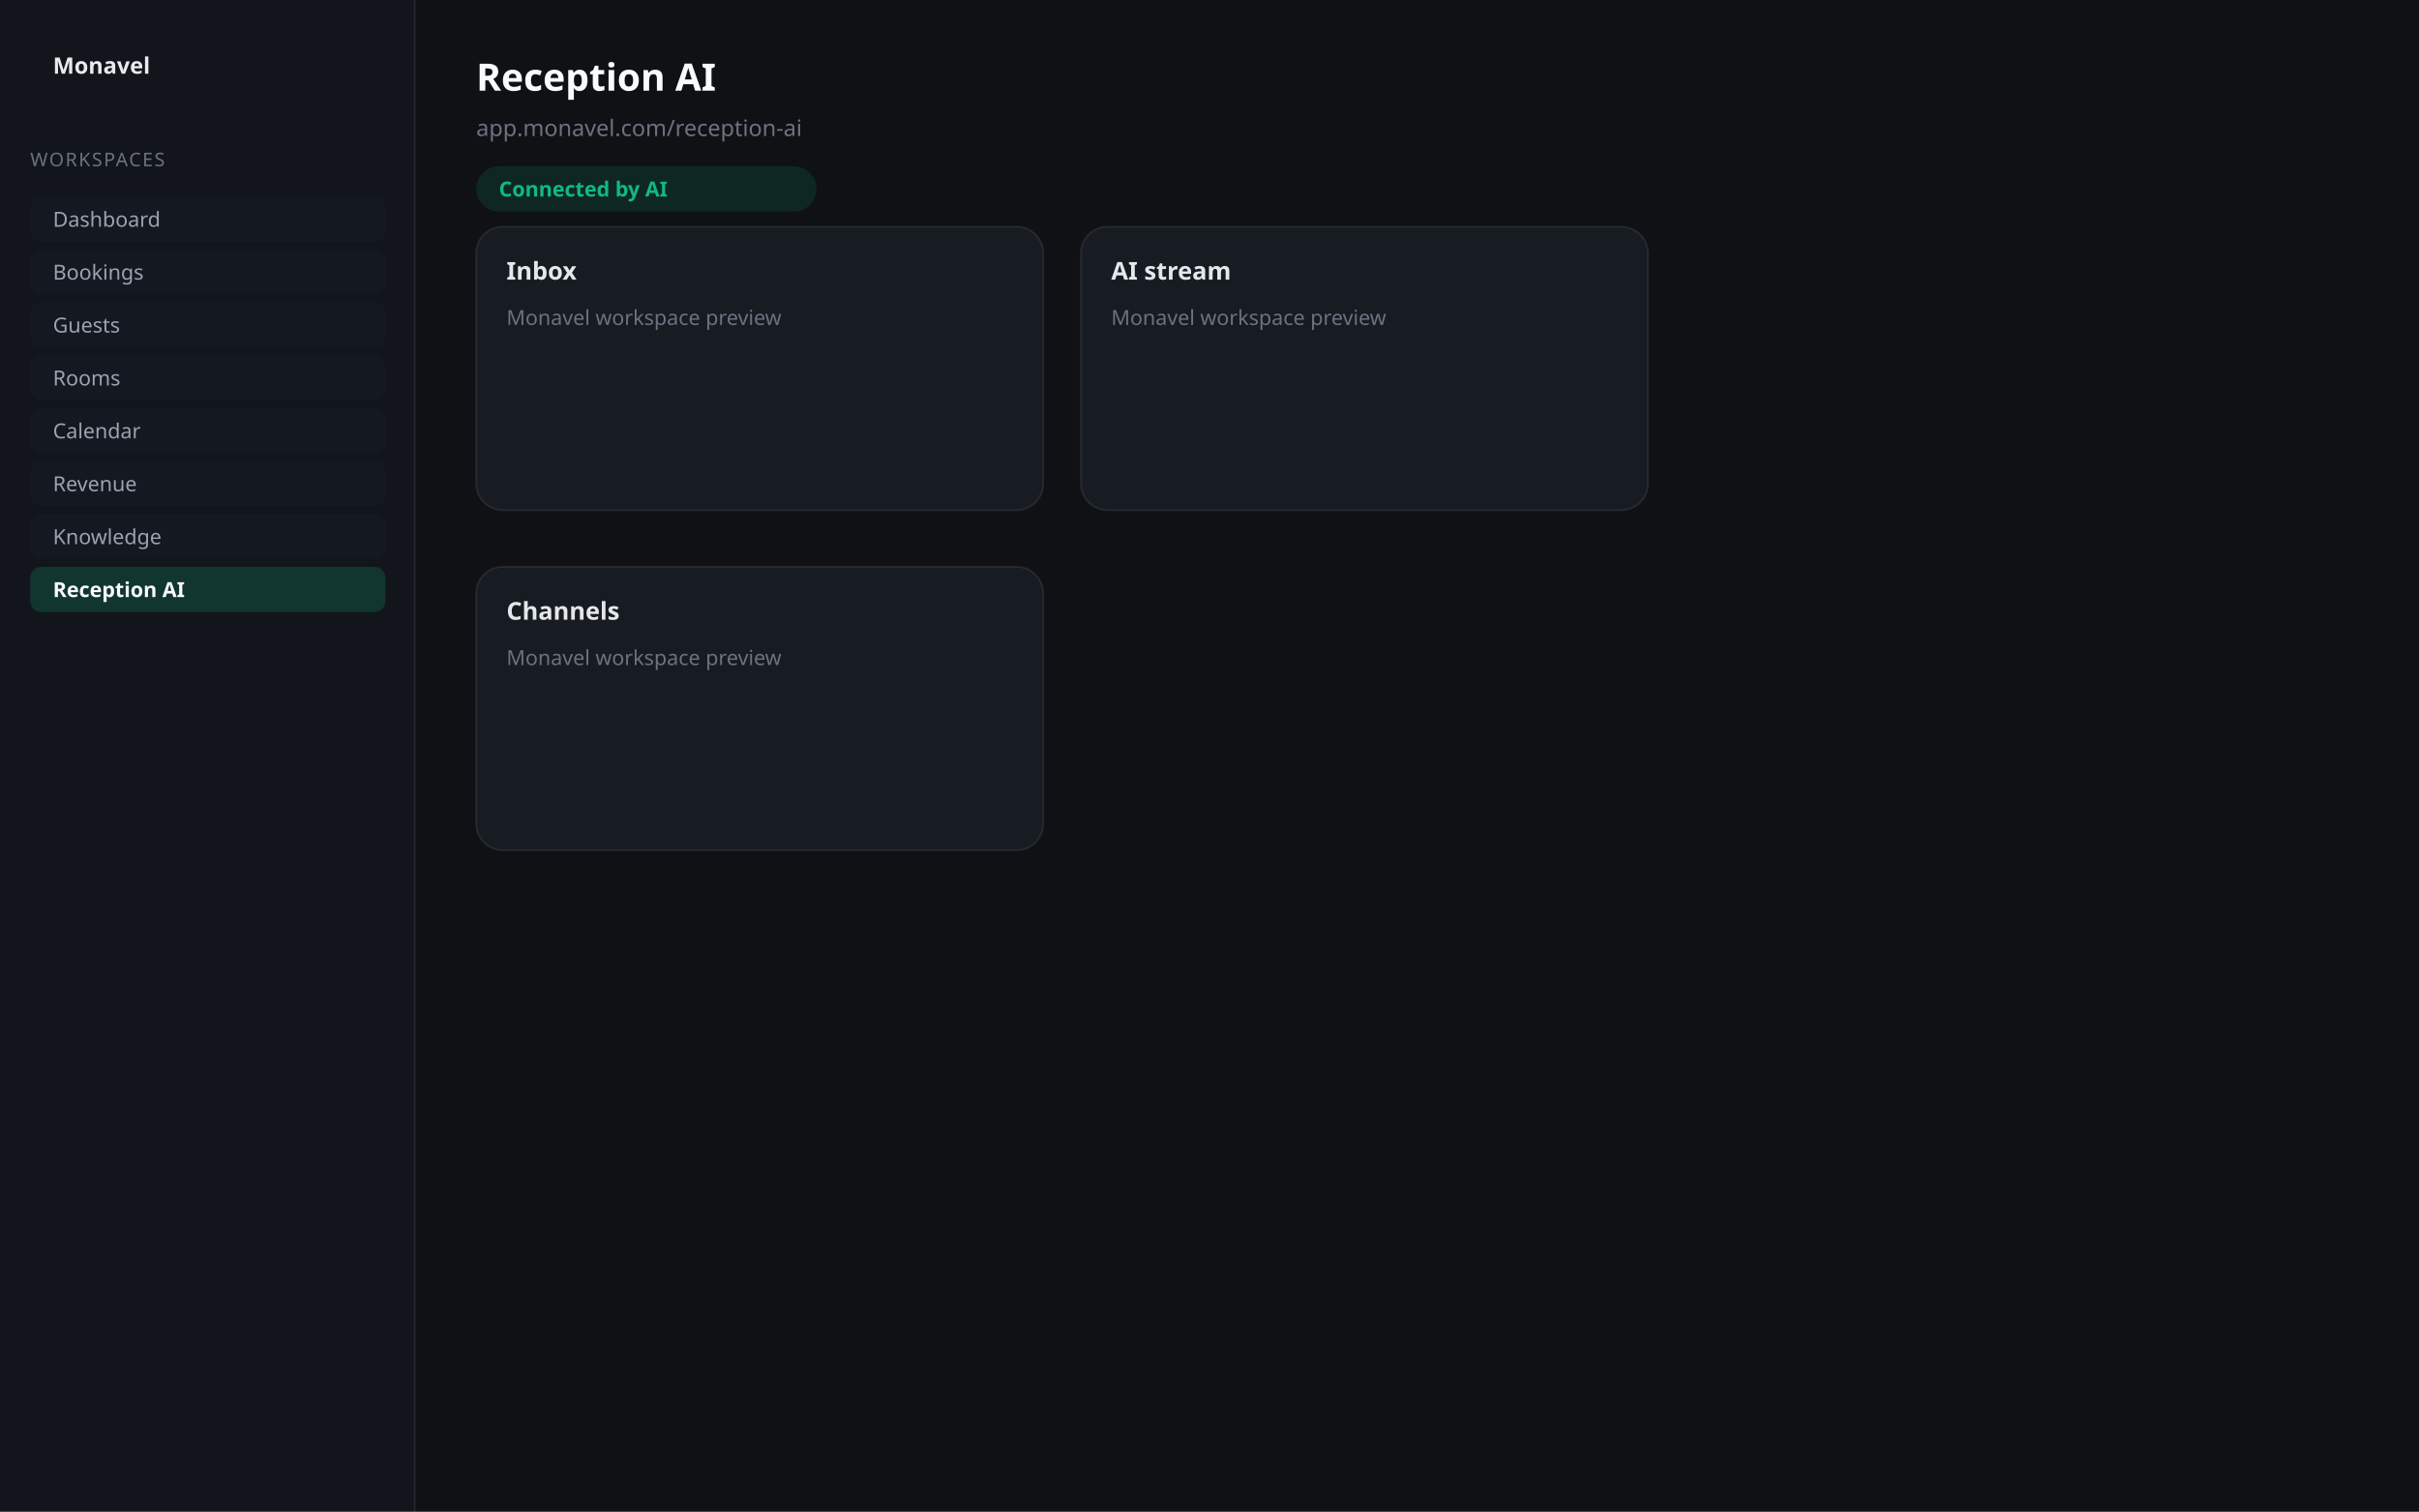
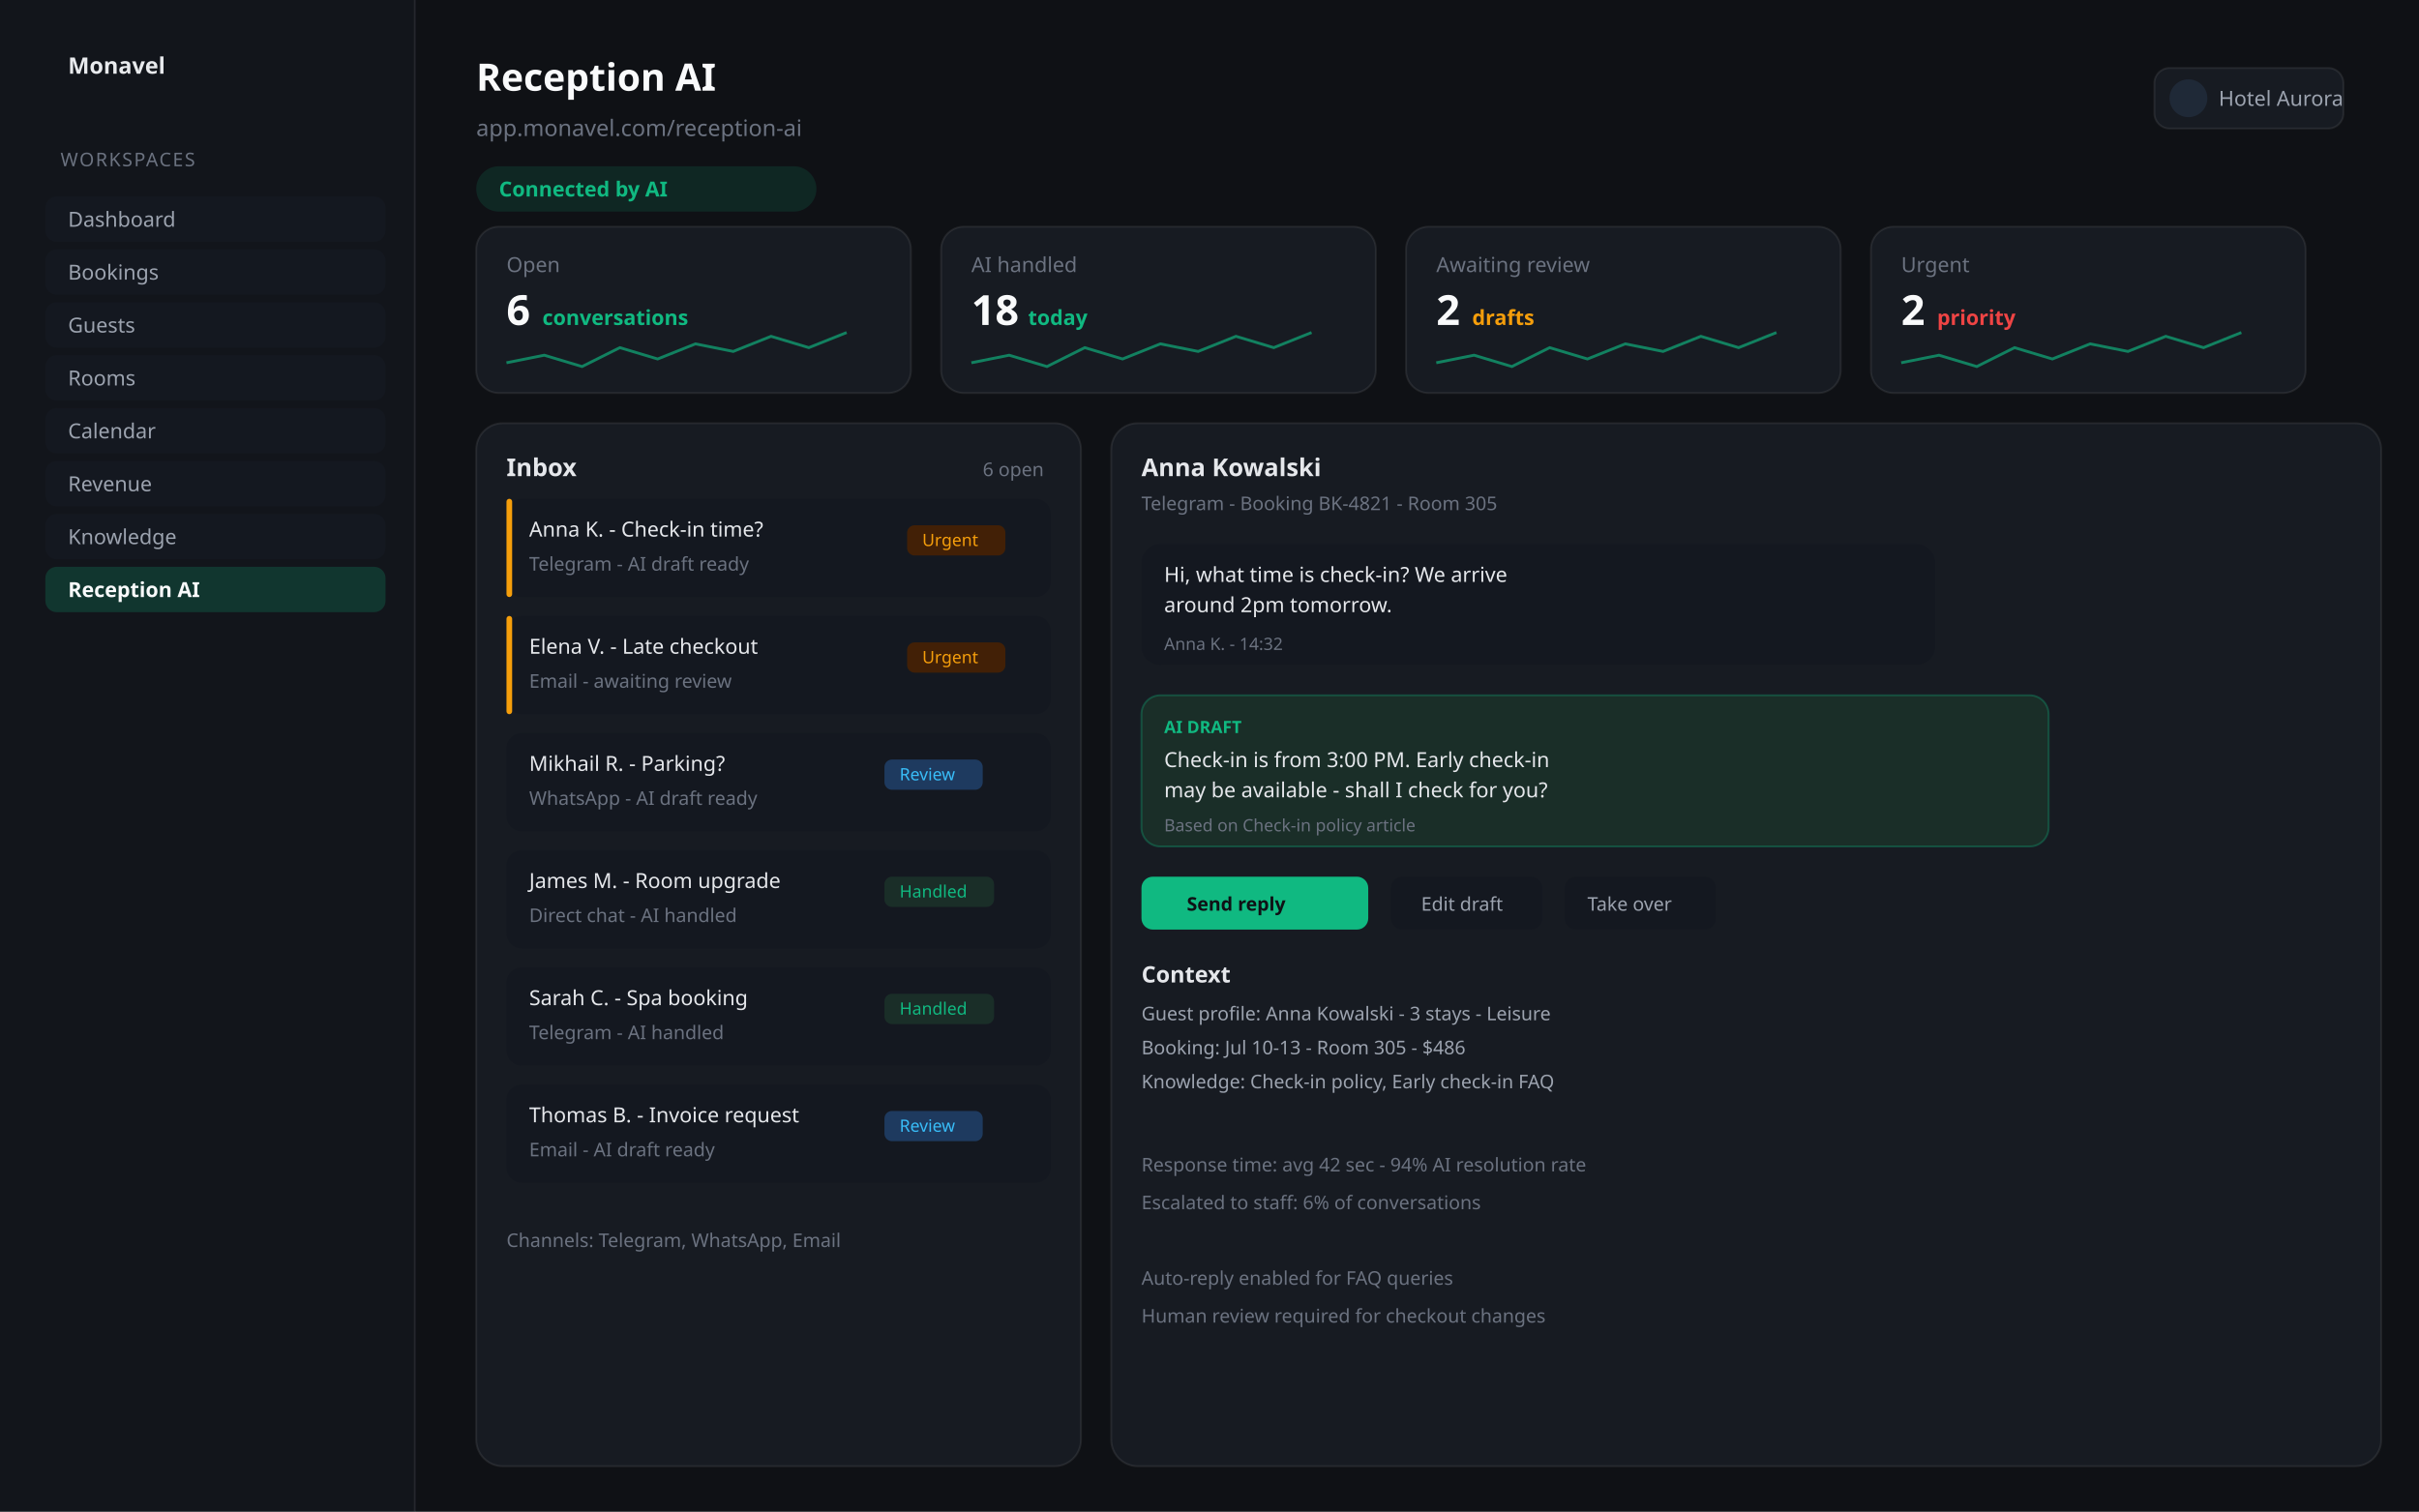
<svg xmlns="http://www.w3.org/2000/svg" width="1280" height="800" viewBox="0 0 1280 800" fill="none">
  <rect width="1280" height="800" fill="#0f1115" />
  <rect x="0" y="0" width="220" height="800" fill="#12151b" />
  <rect x="219" y="0" width="1" height="800" fill="#ffffff" opacity="0.08" />
-   <text x="28" y="39" fill="#e8eaed" font-family="system-ui,sans-serif" font-size="12" font-weight="600">Monavel</text>
-   <text x="16" y="88" fill="#6b7280" font-family="system-ui,sans-serif" font-size="10" letter-spacing="0.08em">WORKSPACES</text>
-   <rect x="16" y="104" width="188" height="24" rx="6" fill="#141820" />
-   <text x="28" y="120" fill="#9ca3af" font-family="system-ui,sans-serif" font-size="11" font-weight="400">Dashboard</text>
-   <rect x="16" y="132" width="188" height="24" rx="6" fill="#141820" />
-   <text x="28" y="148" fill="#9ca3af" font-family="system-ui,sans-serif" font-size="11" font-weight="400">Bookings</text>
-   <rect x="16" y="160" width="188" height="24" rx="6" fill="#141820" />
-   <text x="28" y="176" fill="#9ca3af" font-family="system-ui,sans-serif" font-size="11" font-weight="400">Guests</text>
-   <rect x="16" y="188" width="188" height="24" rx="6" fill="#141820" />
-   <text x="28" y="204" fill="#9ca3af" font-family="system-ui,sans-serif" font-size="11" font-weight="400">Rooms</text>
-   <rect x="16" y="216" width="188" height="24" rx="6" fill="#141820" />
-   <text x="28" y="232" fill="#9ca3af" font-family="system-ui,sans-serif" font-size="11" font-weight="400">Calendar</text>
-   <rect x="16" y="244" width="188" height="24" rx="6" fill="#141820" />
-   <text x="28" y="260" fill="#9ca3af" font-family="system-ui,sans-serif" font-size="11" font-weight="400">Revenue</text>
-   <rect x="16" y="272" width="188" height="24" rx="6" fill="#141820" />
-   <text x="28" y="288" fill="#9ca3af" font-family="system-ui,sans-serif" font-size="11" font-weight="400">Knowledge</text>
-   <rect x="16" y="300" width="188" height="24" rx="6" fill="#10b98133" />
-   <text x="28" y="316" fill="#f9fafb" font-family="system-ui,sans-serif" font-size="11" font-weight="600">Reception AI</text>
+   <text x="36" y="39" fill="#e8eaed" font-family="system-ui,sans-serif" font-size="12" font-weight="600">Monavel</text>
+   <text x="32" y="88" fill="#6b7280" font-family="system-ui,sans-serif" font-size="10" letter-spacing="0.08em">WORKSPACES</text>
+   <rect x="24" y="104" width="180" height="24" rx="6" fill="#141820" />
+   <text x="36" y="120" fill="#9ca3af" font-family="system-ui,sans-serif" font-size="11" font-weight="400">Dashboard</text>
+   <rect x="24" y="132" width="180" height="24" rx="6" fill="#141820" />
+   <text x="36" y="148" fill="#9ca3af" font-family="system-ui,sans-serif" font-size="11" font-weight="400">Bookings</text>
+   <rect x="24" y="160" width="180" height="24" rx="6" fill="#141820" />
+   <text x="36" y="176" fill="#9ca3af" font-family="system-ui,sans-serif" font-size="11" font-weight="400">Guests</text>
+   <rect x="24" y="188" width="180" height="24" rx="6" fill="#141820" />
+   <text x="36" y="204" fill="#9ca3af" font-family="system-ui,sans-serif" font-size="11" font-weight="400">Rooms</text>
+   <rect x="24" y="216" width="180" height="24" rx="6" fill="#141820" />
+   <text x="36" y="232" fill="#9ca3af" font-family="system-ui,sans-serif" font-size="11" font-weight="400">Calendar</text>
+   <rect x="24" y="244" width="180" height="24" rx="6" fill="#141820" />
+   <text x="36" y="260" fill="#9ca3af" font-family="system-ui,sans-serif" font-size="11" font-weight="400">Revenue</text>
+   <rect x="24" y="272" width="180" height="24" rx="6" fill="#141820" />
+   <text x="36" y="288" fill="#9ca3af" font-family="system-ui,sans-serif" font-size="11" font-weight="400">Knowledge</text>
+   <rect x="24" y="300" width="180" height="24" rx="6" fill="#10b98133" />
+   <text x="36" y="316" fill="#f9fafb" font-family="system-ui,sans-serif" font-size="11" font-weight="600">Reception AI</text>
  <rect x="220" y="0" width="1060" height="800" fill="#0f1115" />
  <text x="252" y="48" fill="#f9fafb" font-family="system-ui,sans-serif" font-size="20" font-weight="600">Reception AI</text>
  <text x="252" y="72" fill="#6b7280" font-family="system-ui,sans-serif" font-size="12">app.monavel.com/reception-ai</text>
  <rect x="252" y="88" width="180" height="24" rx="12" fill="#10b98122" />
  <text x="264" y="104" fill="#10b981" font-family="system-ui,sans-serif" font-size="11" font-weight="600">Connected by AI</text>
-   <rect x="252" y="120" width="300" height="150" rx="14" fill="#171b22" stroke="#ffffff" stroke-opacity="0.08" />
-   <text x="268" y="148" fill="#e5e7eb" font-family="system-ui,sans-serif" font-size="13" font-weight="600">Inbox</text>
-   <text x="268" y="172" fill="#6b7280" font-family="system-ui,sans-serif" font-size="11">Monavel workspace preview</text>
-   <rect x="572" y="120" width="300" height="150" rx="14" fill="#171b22" stroke="#ffffff" stroke-opacity="0.08" />
-   <text x="588" y="148" fill="#e5e7eb" font-family="system-ui,sans-serif" font-size="13" font-weight="600">AI stream</text>
-   <text x="588" y="172" fill="#6b7280" font-family="system-ui,sans-serif" font-size="11">Monavel workspace preview</text>
-   <rect x="252" y="300" width="300" height="150" rx="14" fill="#171b22" stroke="#ffffff" stroke-opacity="0.08" />
-   <text x="268" y="328" fill="#e5e7eb" font-family="system-ui,sans-serif" font-size="13" font-weight="600">Channels</text>
-   <text x="268" y="352" fill="#6b7280" font-family="system-ui,sans-serif" font-size="11">Monavel workspace preview</text>
+   <rect x="1140" y="36" width="100" height="32" rx="8" fill="#171b22" stroke="#ffffff" stroke-opacity="0.08" />
+   <circle cx="1158" cy="52" r="10" fill="#1f2937" />
+   <text x="1174" y="56" fill="#9ca3af" font-family="system-ui,sans-serif" font-size="11">Hotel Aurora</text>
+   <rect x="252" y="120" width="230" height="88" rx="12" fill="#171b22" stroke="#ffffff" stroke-opacity="0.08" />
+   <text x="268" y="144" fill="#6b7280" font-family="system-ui,sans-serif" font-size="11">Open</text>
+   <text x="268" y="172" fill="#f9fafb" font-family="system-ui,sans-serif" font-size="22" font-weight="600">6</text>
+   <text x="287" y="172" fill="#10b981" font-family="system-ui,sans-serif" font-size="11" font-weight="600">conversations</text>
+   <polyline points="268,192 288,188 308,194 328,184 348,190 368,182 388,186 408,178 428,184 448,176" fill="none" stroke="#10b981" stroke-width="1.5" stroke-opacity="0.65" />
+   <rect x="498" y="120" width="230" height="88" rx="12" fill="#171b22" stroke="#ffffff" stroke-opacity="0.08" />
+   <text x="514" y="144" fill="#6b7280" font-family="system-ui,sans-serif" font-size="11">AI handled</text>
+   <text x="514" y="172" fill="#f9fafb" font-family="system-ui,sans-serif" font-size="22" font-weight="600">18</text>
+   <text x="544" y="172" fill="#10b981" font-family="system-ui,sans-serif" font-size="11" font-weight="600">today</text>
+   <polyline points="514,192 534,188 554,194 574,184 594,190 614,182 634,186 654,178 674,184 694,176" fill="none" stroke="#10b981" stroke-width="1.5" stroke-opacity="0.65" />
+   <rect x="744" y="120" width="230" height="88" rx="12" fill="#171b22" stroke="#ffffff" stroke-opacity="0.08" />
+   <text x="760" y="144" fill="#6b7280" font-family="system-ui,sans-serif" font-size="11">Awaiting review</text>
+   <text x="760" y="172" fill="#f9fafb" font-family="system-ui,sans-serif" font-size="22" font-weight="600">2</text>
+   <text x="779" y="172" fill="#f59e0b" font-family="system-ui,sans-serif" font-size="11" font-weight="600">drafts</text>
+   <polyline points="760,192 780,188 800,194 820,184 840,190 860,182 880,186 900,178 920,184 940,176" fill="none" stroke="#10b981" stroke-width="1.5" stroke-opacity="0.65" />
+   <rect x="990" y="120" width="230" height="88" rx="12" fill="#171b22" stroke="#ffffff" stroke-opacity="0.08" />
+   <text x="1006" y="144" fill="#6b7280" font-family="system-ui,sans-serif" font-size="11">Urgent</text>
+   <text x="1006" y="172" fill="#f9fafb" font-family="system-ui,sans-serif" font-size="22" font-weight="600">2</text>
+   <text x="1025" y="172" fill="#ef4444" font-family="system-ui,sans-serif" font-size="11" font-weight="600">priority</text>
+   <polyline points="1006,192 1026,188 1046,194 1066,184 1086,190 1106,182 1126,186 1146,178 1166,184 1186,176" fill="none" stroke="#10b981" stroke-width="1.5" stroke-opacity="0.65" />
+   <rect x="252" y="224" width="320" height="552" rx="14" fill="#171b22" stroke="#ffffff" stroke-opacity="0.08" />
+   <text x="268" y="252" fill="#e5e7eb" font-family="system-ui,sans-serif" font-size="13" font-weight="600">Inbox</text>
+   <text x="520" y="252" fill="#6b7280" font-family="system-ui,sans-serif" font-size="10">6 open</text>
+   <rect x="268" y="264" width="288" height="52" rx="8" fill="#141820" />
+   <rect x="268" y="264" width="3" height="52" rx="1.5" fill="#f59e0b" />
+   <text x="280" y="284" fill="#e5e7eb" font-family="system-ui,sans-serif" font-size="11" font-weight="500">Anna K. - Check-in time?</text>
+   <text x="280" y="302" fill="#6b7280" font-family="system-ui,sans-serif" font-size="10">Telegram - AI draft ready</text>
+   <rect x="480" y="278" width="52" height="16" rx="4" fill="#422006" />
+   <text x="488" y="289" fill="#f59e0b" font-family="system-ui,sans-serif" font-size="9">Urgent</text>
+   <rect x="268" y="326" width="288" height="52" rx="8" fill="#141820" />
+   <rect x="268" y="326" width="3" height="52" rx="1.5" fill="#f59e0b" />
+   <text x="280" y="346" fill="#e5e7eb" font-family="system-ui,sans-serif" font-size="11" font-weight="500">Elena V. - Late checkout</text>
+   <text x="280" y="364" fill="#6b7280" font-family="system-ui,sans-serif" font-size="10">Email - awaiting review</text>
+   <rect x="480" y="340" width="52" height="16" rx="4" fill="#422006" />
+   <text x="488" y="351" fill="#f59e0b" font-family="system-ui,sans-serif" font-size="9">Urgent</text>
+   <rect x="268" y="388" width="288" height="52" rx="8" fill="#141820" />
+   <text x="280" y="408" fill="#e5e7eb" font-family="system-ui,sans-serif" font-size="11" font-weight="500">Mikhail R. - Parking?</text>
+   <text x="280" y="426" fill="#6b7280" font-family="system-ui,sans-serif" font-size="10">WhatsApp - AI draft ready</text>
+   <rect x="468" y="402" width="52" height="16" rx="4" fill="#1e3a5f" />
+   <text x="476" y="413" fill="#38bdf8" font-family="system-ui,sans-serif" font-size="9">Review</text>
+   <rect x="268" y="450" width="288" height="52" rx="8" fill="#141820" />
+   <text x="280" y="470" fill="#e5e7eb" font-family="system-ui,sans-serif" font-size="11" font-weight="500">James M. - Room upgrade</text>
+   <text x="280" y="488" fill="#6b7280" font-family="system-ui,sans-serif" font-size="10">Direct chat - AI handled</text>
+   <rect x="468" y="464" width="58" height="16" rx="4" fill="#1a2e28" />
+   <text x="476" y="475" fill="#10b981" font-family="system-ui,sans-serif" font-size="9">Handled</text>
+   <rect x="268" y="512" width="288" height="52" rx="8" fill="#141820" />
+   <text x="280" y="532" fill="#e5e7eb" font-family="system-ui,sans-serif" font-size="11" font-weight="500">Sarah C. - Spa booking</text>
+   <text x="280" y="550" fill="#6b7280" font-family="system-ui,sans-serif" font-size="10">Telegram - AI handled</text>
+   <rect x="468" y="526" width="58" height="16" rx="4" fill="#1a2e28" />
+   <text x="476" y="537" fill="#10b981" font-family="system-ui,sans-serif" font-size="9">Handled</text>
+   <rect x="268" y="574" width="288" height="52" rx="8" fill="#141820" />
+   <text x="280" y="594" fill="#e5e7eb" font-family="system-ui,sans-serif" font-size="11" font-weight="500">Thomas B. - Invoice request</text>
+   <text x="280" y="612" fill="#6b7280" font-family="system-ui,sans-serif" font-size="10">Email - AI draft ready</text>
+   <rect x="468" y="588" width="52" height="16" rx="4" fill="#1e3a5f" />
+   <text x="476" y="599" fill="#38bdf8" font-family="system-ui,sans-serif" font-size="9">Review</text>
+   <text x="268" y="660" fill="#6b7280" font-family="system-ui,sans-serif" font-size="10">Channels: Telegram, WhatsApp, Email</text>
+   <rect x="588" y="224" width="672" height="552" rx="14" fill="#171b22" stroke="#ffffff" stroke-opacity="0.08" />
+   <text x="604" y="252" fill="#e5e7eb" font-family="system-ui,sans-serif" font-size="13" font-weight="600">Anna Kowalski</text>
+   <text x="604" y="270" fill="#6b7280" font-family="system-ui,sans-serif" font-size="10">Telegram - Booking BK-4821 - Room 305</text>
+   <rect x="604" y="288" width="420" height="64" rx="10" fill="#141820" />
+   <text x="616" y="308" fill="#e5e7eb" font-family="system-ui,sans-serif" font-size="11">Hi, what time is check-in? We arrive</text>
+   <text x="616" y="324" fill="#e5e7eb" font-family="system-ui,sans-serif" font-size="11">around 2pm tomorrow.</text>
+   <text x="616" y="344" fill="#6b7280" font-family="system-ui,sans-serif" font-size="9">Anna K. - 14:32</text>
+   <rect x="604" y="368" width="480" height="80" rx="10" fill="#1a2e28" stroke="#10b981" stroke-opacity="0.3" />
+   <text x="616" y="388" fill="#10b981" font-family="system-ui,sans-serif" font-size="9" font-weight="600">AI DRAFT</text>
+   <text x="616" y="406" fill="#e5e7eb" font-family="system-ui,sans-serif" font-size="11">Check-in is from 3:00 PM. Early check-in</text>
+   <text x="616" y="422" fill="#e5e7eb" font-family="system-ui,sans-serif" font-size="11">may be available - shall I check for you?</text>
+   <text x="616" y="440" fill="#6b7280" font-family="system-ui,sans-serif" font-size="9">Based on Check-in policy article</text>
+   <rect x="604" y="464" width="120" height="28" rx="6" fill="#10b981" />
+   <text x="628" y="482" fill="#0f1115" font-family="system-ui,sans-serif" font-size="10" font-weight="600">Send reply</text>
+   <rect x="736" y="464" width="80" height="28" rx="6" fill="#141820" />
+   <text x="752" y="482" fill="#9ca3af" font-family="system-ui,sans-serif" font-size="10">Edit draft</text>
+   <rect x="828" y="464" width="80" height="28" rx="6" fill="#141820" />
+   <text x="840" y="482" fill="#9ca3af" font-family="system-ui,sans-serif" font-size="10">Take over</text>
+   <text x="604" y="520" fill="#e5e7eb" font-family="system-ui,sans-serif" font-size="12" font-weight="600">Context</text>
+   <text x="604" y="540" fill="#9ca3af" font-family="system-ui,sans-serif" font-size="10">Guest profile: Anna Kowalski - 3 stays - Leisure</text>
+   <text x="604" y="558" fill="#9ca3af" font-family="system-ui,sans-serif" font-size="10">Booking: Jul 10-13 - Room 305 - $486</text>
+   <text x="604" y="576" fill="#9ca3af" font-family="system-ui,sans-serif" font-size="10">Knowledge: Check-in policy, Early check-in FAQ</text>
+   <text x="604" y="620" fill="#6b7280" font-family="system-ui,sans-serif" font-size="10">Response time: avg 42 sec - 94% AI resolution rate</text>
+   <text x="604" y="640" fill="#6b7280" font-family="system-ui,sans-serif" font-size="10">Escalated to staff: 6% of conversations</text>
+   <text x="604" y="680" fill="#6b7280" font-family="system-ui,sans-serif" font-size="10">Auto-reply enabled for FAQ queries</text>
+   <text x="604" y="700" fill="#6b7280" font-family="system-ui,sans-serif" font-size="10">Human review required for checkout changes</text>
</svg>
